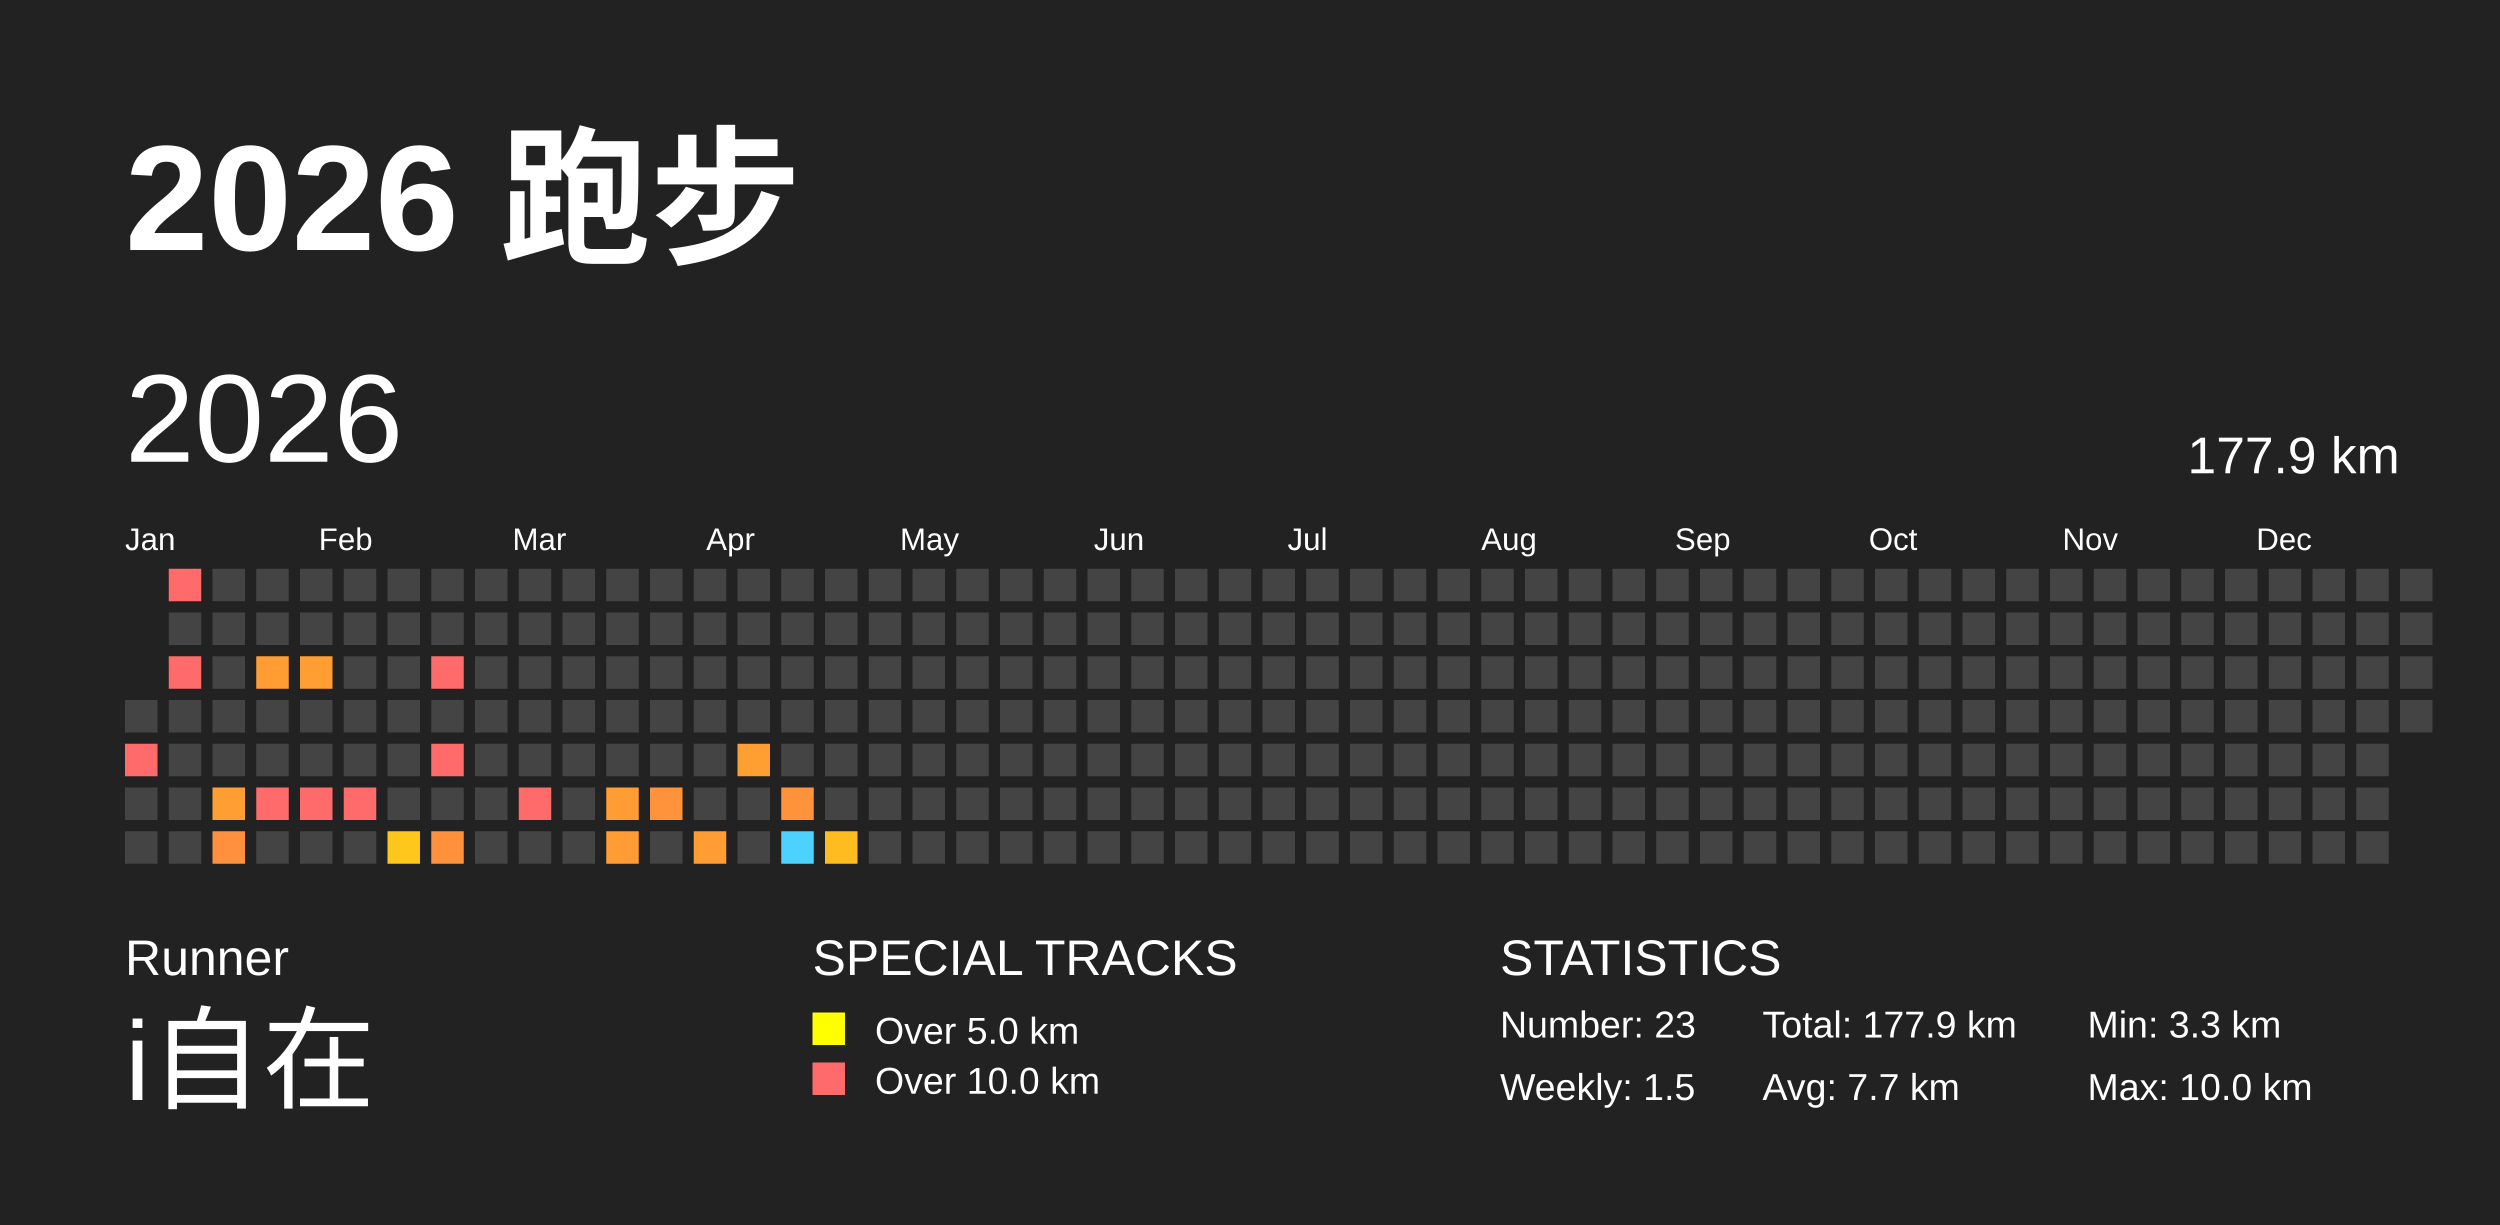
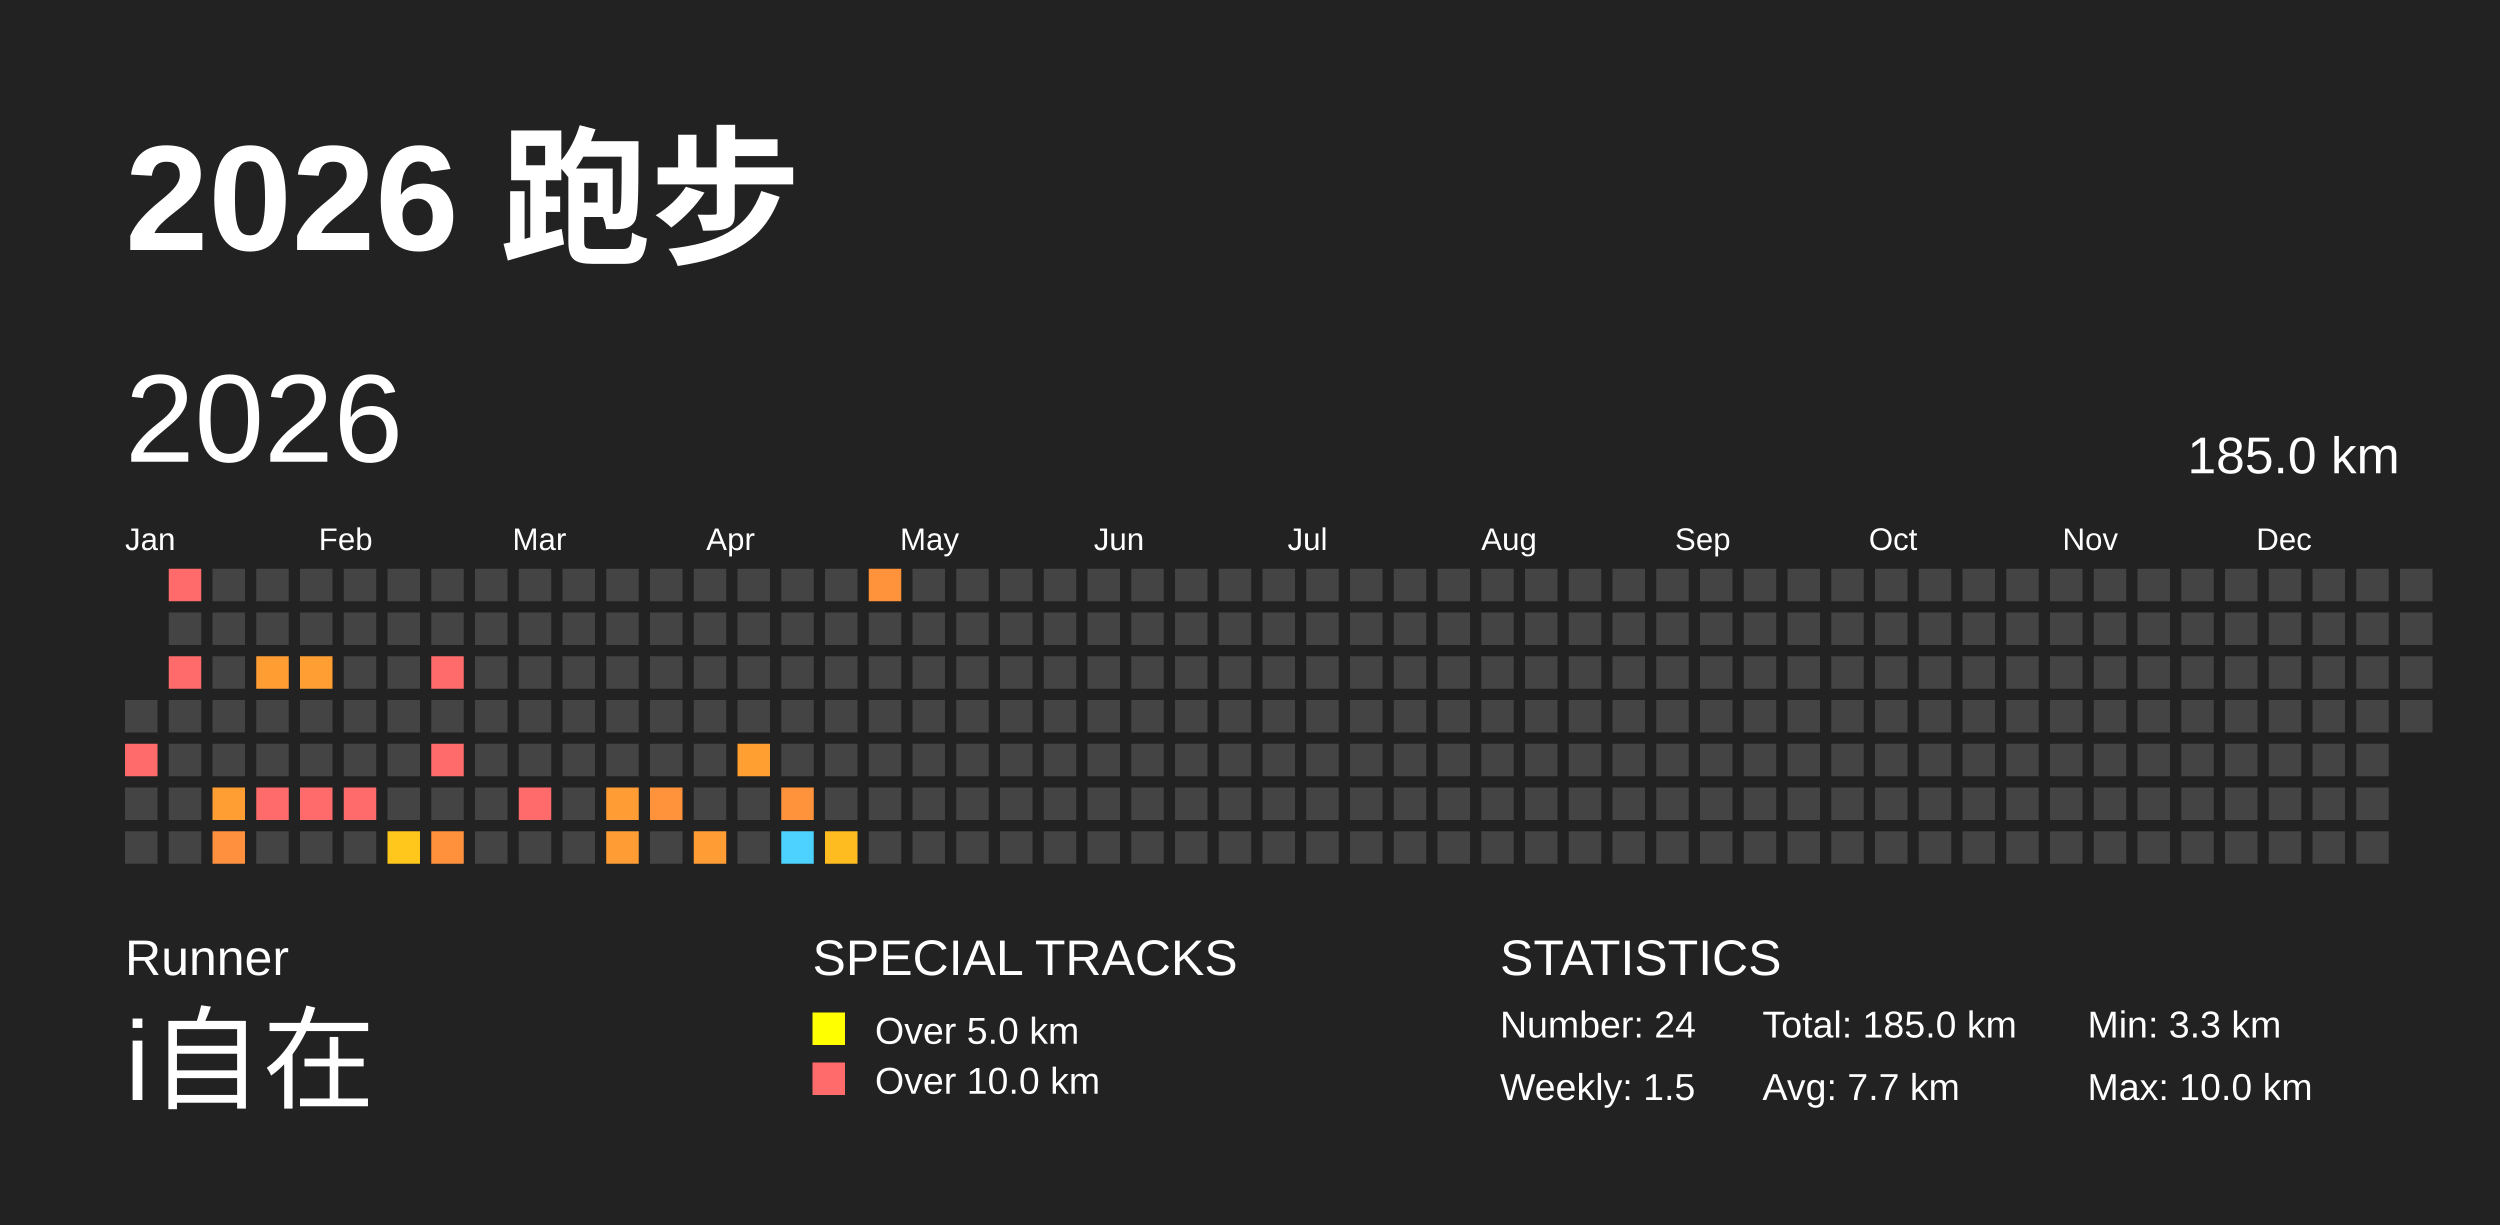
<svg xmlns="http://www.w3.org/2000/svg" baseProfile="full" height="98mm" version="1.1" viewBox="0,0,200,98" width="200mm">
  <defs />
  <rect fill="#222222" height="98" width="200" x="0" y="0" />
  <text fill="#FFFFFF" style="font-size:12px; font-family:Arial; font-weight:bold;" x="10" y="20">2026 跑步</text>
  <text fill="#FFFFFF" style="font-size:4px; font-family:Arial" x="10" y="78">Runner</text>
  <text fill="#FFFFFF" style="font-size:9px; font-family:Arial" x="10" y="88">i自在</text>
  <text fill="#FFFFFF" style="font-size:4px; font-family:Arial" x="65" y="78">SPECIAL TRACKS</text>
  <rect fill="#FFFF00" height="2.6" width="2.6" x="65" y="81" />
  <text fill="#FFFFFF" style="font-size:3px; font-family:Arial" x="70" y="83.5">Over 5.0 km</text>
  <rect fill="#FF6B6B" height="2.6" width="2.6" x="65" y="85" />
  <text fill="#FFFFFF" style="font-size:3px; font-family:Arial" x="70" y="87.5">Over 10.0 km</text>
  <text fill="#FFFFFF" style="font-size:4px; font-family:Arial" x="120" y="78">STATISTICS</text>
-   <text fill="#FFFFFF" style="font-size:3px; font-family:Arial" x="120" y="83">Number: 23</text>
+   <text fill="#FFFFFF" style="font-size:3px; font-family:Arial" x="120" y="83">Number: 24</text>
  <text fill="#FFFFFF" style="font-size:3px; font-family:Arial" x="120" y="88">Weekly: 1.5</text>
-   <text fill="#FFFFFF" style="font-size:3px; font-family:Arial" x="141" y="83">Total: 177.9 km</text>
+   <text fill="#FFFFFF" style="font-size:3px; font-family:Arial" x="141" y="83">Total: 185.0 km</text>
  <text fill="#FFFFFF" style="font-size:3px; font-family:Arial" x="141" y="88">Avg: 7.7 km</text>
  <text fill="#FFFFFF" style="font-size:3px; font-family:Arial" x="167" y="83">Min: 3.3 km</text>
  <text fill="#FFFFFF" style="font-size:3px; font-family:Arial" x="167" y="88">Max: 10.0 km</text>
  <text dominant-baseline="hanging" fill="#FFFFFF" style="font-size:10.0px; font-family:Arial;" x="10" y="30">2026</text>
-   <text dominant-baseline="hanging" fill="#FFFFFF" style="font-size:4.125px; font-family:Arial;" x="175" y="35">177.9 km</text>
+   <text dominant-baseline="hanging" fill="#FFFFFF" style="font-size:4.125px; font-family:Arial;" x="175" y="35">185.0 km</text>
  <text fill="#FFFFFF" style="font-size:2.5px; font-family:Arial" x="10.0" y="44">Jan</text>
  <text fill="#FFFFFF" style="font-size:2.5px; font-family:Arial" x="25.5" y="44">Feb</text>
  <text fill="#FFFFFF" style="font-size:2.5px; font-family:Arial" x="41.0" y="44">Mar</text>
  <text fill="#FFFFFF" style="font-size:2.5px; font-family:Arial" x="56.5" y="44">Apr</text>
  <text fill="#FFFFFF" style="font-size:2.5px; font-family:Arial" x="72.0" y="44">May</text>
  <text fill="#FFFFFF" style="font-size:2.5px; font-family:Arial" x="87.5" y="44">Jun</text>
  <text fill="#FFFFFF" style="font-size:2.5px; font-family:Arial" x="103.0" y="44">Jul</text>
  <text fill="#FFFFFF" style="font-size:2.5px; font-family:Arial" x="118.5" y="44">Aug</text>
  <text fill="#FFFFFF" style="font-size:2.5px; font-family:Arial" x="134.0" y="44">Sep</text>
  <text fill="#FFFFFF" style="font-size:2.5px; font-family:Arial" x="149.5" y="44">Oct</text>
  <text fill="#FFFFFF" style="font-size:2.5px; font-family:Arial" x="165.0" y="44">Nov</text>
  <text fill="#FFFFFF" style="font-size:2.5px; font-family:Arial" x="180.5" y="44">Dec</text>
  <rect fill="#444444" height="2.6" width="2.6" x="10.0" y="56.0" />
  <rect fill="#FF6B6B" height="2.6" width="2.6" x="10.0" y="59.5" />
  <rect fill="#444444" height="2.6" width="2.6" x="10.0" y="63.0" />
  <rect fill="#444444" height="2.6" width="2.6" x="10.0" y="66.5" />
  <rect fill="#FF6B6B" height="2.6" width="2.6" x="13.5" y="45.5" />
  <rect fill="#444444" height="2.6" width="2.6" x="13.5" y="49.0" />
  <rect fill="#FF6B6B" height="2.6" width="2.6" x="13.5" y="52.5" />
  <rect fill="#444444" height="2.6" width="2.6" x="13.5" y="56.0" />
  <rect fill="#444444" height="2.6" width="2.6" x="13.5" y="59.5" />
  <rect fill="#444444" height="2.6" width="2.6" x="13.5" y="63.0" />
  <rect fill="#444444" height="2.6" width="2.6" x="13.5" y="66.5" />
  <rect fill="#444444" height="2.6" width="2.6" x="17.0" y="45.5" />
  <rect fill="#444444" height="2.6" width="2.6" x="17.0" y="49.0" />
  <rect fill="#444444" height="2.6" width="2.6" x="17.0" y="52.5" />
  <rect fill="#444444" height="2.6" width="2.6" x="17.0" y="56.0" />
  <rect fill="#444444" height="2.6" width="2.6" x="17.0" y="59.5" />
  <rect fill="#ff9e33" height="2.6" width="2.6" x="17.0" y="63.0" />
  <rect fill="#ff903d" height="2.6" width="2.6" x="17.0" y="66.5" />
  <rect fill="#444444" height="2.6" width="2.6" x="20.5" y="45.5" />
  <rect fill="#444444" height="2.6" width="2.6" x="20.5" y="49.0" />
  <rect fill="#ff9d33" height="2.6" width="2.6" x="20.5" y="52.5" />
  <rect fill="#444444" height="2.6" width="2.6" x="20.5" y="56.0" />
  <rect fill="#444444" height="2.6" width="2.6" x="20.5" y="59.5" />
  <rect fill="#FF6B6B" height="2.6" width="2.6" x="20.5" y="63.0" />
  <rect fill="#444444" height="2.6" width="2.6" x="20.5" y="66.5" />
  <rect fill="#444444" height="2.6" width="2.6" x="24.0" y="45.5" />
  <rect fill="#444444" height="2.6" width="2.6" x="24.0" y="49.0" />
  <rect fill="#ff9e33" height="2.6" width="2.6" x="24.0" y="52.5" />
  <rect fill="#444444" height="2.6" width="2.6" x="24.0" y="56.0" />
  <rect fill="#444444" height="2.6" width="2.6" x="24.0" y="59.5" />
  <rect fill="#FF6B6B" height="2.6" width="2.6" x="24.0" y="63.0" />
  <rect fill="#444444" height="2.6" width="2.6" x="24.0" y="66.5" />
  <rect fill="#444444" height="2.6" width="2.6" x="27.5" y="45.5" />
  <rect fill="#444444" height="2.6" width="2.6" x="27.5" y="49.0" />
  <rect fill="#444444" height="2.6" width="2.6" x="27.5" y="52.5" />
  <rect fill="#444444" height="2.6" width="2.6" x="27.5" y="56.0" />
  <rect fill="#444444" height="2.6" width="2.6" x="27.5" y="59.5" />
  <rect fill="#FF6B6B" height="2.6" width="2.6" x="27.5" y="63.0" />
  <rect fill="#444444" height="2.6" width="2.6" x="27.5" y="66.5" />
  <rect fill="#444444" height="2.6" width="2.6" x="31.0" y="45.5" />
  <rect fill="#444444" height="2.6" width="2.6" x="31.0" y="49.0" />
  <rect fill="#444444" height="2.6" width="2.6" x="31.0" y="52.5" />
  <rect fill="#444444" height="2.6" width="2.6" x="31.0" y="56.0" />
  <rect fill="#444444" height="2.6" width="2.6" x="31.0" y="59.5" />
  <rect fill="#444444" height="2.6" width="2.6" x="31.0" y="63.0" />
  <rect fill="#ffc61b" height="2.6" width="2.6" x="31.0" y="66.5" />
  <rect fill="#444444" height="2.6" width="2.6" x="34.5" y="45.5" />
  <rect fill="#444444" height="2.6" width="2.6" x="34.5" y="49.0" />
  <rect fill="#FF6B6B" height="2.6" width="2.6" x="34.5" y="52.5" />
  <rect fill="#444444" height="2.6" width="2.6" x="34.5" y="56.0" />
  <rect fill="#FF6B6B" height="2.6" width="2.6" x="34.5" y="59.5" />
  <rect fill="#444444" height="2.6" width="2.6" x="34.5" y="63.0" />
  <rect fill="#ff913d" height="2.6" width="2.6" x="34.5" y="66.5" />
  <rect fill="#444444" height="2.6" width="2.6" x="38.0" y="45.5" />
  <rect fill="#444444" height="2.6" width="2.6" x="38.0" y="49.0" />
  <rect fill="#444444" height="2.6" width="2.6" x="38.0" y="52.5" />
  <rect fill="#444444" height="2.6" width="2.6" x="38.0" y="56.0" />
  <rect fill="#444444" height="2.6" width="2.6" x="38.0" y="59.5" />
  <rect fill="#444444" height="2.6" width="2.6" x="38.0" y="63.0" />
  <rect fill="#444444" height="2.6" width="2.6" x="38.0" y="66.5" />
  <rect fill="#444444" height="2.6" width="2.6" x="41.5" y="45.5" />
  <rect fill="#444444" height="2.6" width="2.6" x="41.5" y="49.0" />
  <rect fill="#444444" height="2.6" width="2.6" x="41.5" y="52.5" />
  <rect fill="#444444" height="2.6" width="2.6" x="41.5" y="56.0" />
  <rect fill="#444444" height="2.6" width="2.6" x="41.5" y="59.5" />
  <rect fill="#FF6B6B" height="2.6" width="2.6" x="41.5" y="63.0" />
  <rect fill="#444444" height="2.6" width="2.6" x="41.5" y="66.5" />
  <rect fill="#444444" height="2.6" width="2.6" x="45.0" y="45.5" />
  <rect fill="#444444" height="2.6" width="2.6" x="45.0" y="49.0" />
  <rect fill="#444444" height="2.6" width="2.6" x="45.0" y="52.5" />
  <rect fill="#444444" height="2.6" width="2.6" x="45.0" y="56.0" />
  <rect fill="#444444" height="2.6" width="2.6" x="45.0" y="59.5" />
  <rect fill="#444444" height="2.6" width="2.6" x="45.0" y="63.0" />
  <rect fill="#444444" height="2.6" width="2.6" x="45.0" y="66.5" />
  <rect fill="#444444" height="2.6" width="2.6" x="48.5" y="45.5" />
  <rect fill="#444444" height="2.6" width="2.6" x="48.5" y="49.0" />
  <rect fill="#444444" height="2.6" width="2.6" x="48.5" y="52.5" />
  <rect fill="#444444" height="2.6" width="2.6" x="48.5" y="56.0" />
  <rect fill="#444444" height="2.6" width="2.6" x="48.5" y="59.5" />
  <rect fill="#ff9c34" height="2.6" width="2.6" x="48.5" y="63.0" />
  <rect fill="#ff9d34" height="2.6" width="2.6" x="48.5" y="66.5" />
  <rect fill="#444444" height="2.6" width="2.6" x="52.0" y="45.5" />
  <rect fill="#444444" height="2.6" width="2.6" x="52.0" y="49.0" />
  <rect fill="#444444" height="2.6" width="2.6" x="52.0" y="52.5" />
  <rect fill="#444444" height="2.6" width="2.6" x="52.0" y="56.0" />
  <rect fill="#444444" height="2.6" width="2.6" x="52.0" y="59.5" />
  <rect fill="#ff933b" height="2.6" width="2.6" x="52.0" y="63.0" />
  <rect fill="#444444" height="2.6" width="2.6" x="52.0" y="66.5" />
  <rect fill="#444444" height="2.6" width="2.6" x="55.5" y="45.5" />
  <rect fill="#444444" height="2.6" width="2.6" x="55.5" y="49.0" />
  <rect fill="#444444" height="2.6" width="2.6" x="55.5" y="52.5" />
  <rect fill="#444444" height="2.6" width="2.6" x="55.5" y="56.0" />
  <rect fill="#444444" height="2.6" width="2.6" x="55.5" y="59.5" />
  <rect fill="#444444" height="2.6" width="2.6" x="55.5" y="63.0" />
  <rect fill="#ff9c34" height="2.6" width="2.6" x="55.5" y="66.5" />
  <rect fill="#444444" height="2.6" width="2.6" x="59.0" y="45.5" />
  <rect fill="#444444" height="2.6" width="2.6" x="59.0" y="49.0" />
  <rect fill="#444444" height="2.6" width="2.6" x="59.0" y="52.5" />
  <rect fill="#444444" height="2.6" width="2.6" x="59.0" y="56.0" />
  <rect fill="#ff9f32" height="2.6" width="2.6" x="59.0" y="59.5" />
  <rect fill="#444444" height="2.6" width="2.6" x="59.0" y="63.0" />
  <rect fill="#444444" height="2.6" width="2.6" x="59.0" y="66.5" />
  <rect fill="#444444" height="2.6" width="2.6" x="62.5" y="45.5" />
  <rect fill="#444444" height="2.6" width="2.6" x="62.5" y="49.0" />
  <rect fill="#444444" height="2.6" width="2.6" x="62.5" y="52.5" />
  <rect fill="#444444" height="2.6" width="2.6" x="62.5" y="56.0" />
  <rect fill="#444444" height="2.6" width="2.6" x="62.5" y="59.5" />
  <rect fill="#ff933b" height="2.6" width="2.6" x="62.5" y="63.0" />
  <rect fill="#4dd2ff" height="2.6" width="2.6" x="62.5" y="66.5" />
  <rect fill="#444444" height="2.6" width="2.6" x="66.0" y="45.5" />
  <rect fill="#444444" height="2.6" width="2.6" x="66.0" y="49.0" />
  <rect fill="#444444" height="2.6" width="2.6" x="66.0" y="52.5" />
  <rect fill="#444444" height="2.6" width="2.6" x="66.0" y="56.0" />
  <rect fill="#444444" height="2.6" width="2.6" x="66.0" y="59.5" />
  <rect fill="#444444" height="2.6" width="2.6" x="66.0" y="63.0" />
  <rect fill="#ffbc20" height="2.6" width="2.6" x="66.0" y="66.5" />
-   <rect fill="#444444" height="2.6" width="2.6" x="69.5" y="45.5" />
+   <rect fill="#ff933b" height="2.6" width="2.6" x="69.5" y="45.5" />
  <rect fill="#444444" height="2.6" width="2.6" x="69.5" y="49.0" />
  <rect fill="#444444" height="2.6" width="2.6" x="69.5" y="52.5" />
  <rect fill="#444444" height="2.6" width="2.6" x="69.5" y="56.0" />
  <rect fill="#444444" height="2.6" width="2.6" x="69.5" y="59.5" />
  <rect fill="#444444" height="2.6" width="2.6" x="69.5" y="63.0" />
  <rect fill="#444444" height="2.6" width="2.6" x="69.5" y="66.5" />
  <rect fill="#444444" height="2.6" width="2.6" x="73.0" y="45.5" />
  <rect fill="#444444" height="2.6" width="2.6" x="73.0" y="49.0" />
  <rect fill="#444444" height="2.6" width="2.6" x="73.0" y="52.5" />
  <rect fill="#444444" height="2.6" width="2.6" x="73.0" y="56.0" />
  <rect fill="#444444" height="2.6" width="2.6" x="73.0" y="59.5" />
  <rect fill="#444444" height="2.6" width="2.6" x="73.0" y="63.0" />
  <rect fill="#444444" height="2.6" width="2.6" x="73.0" y="66.5" />
  <rect fill="#444444" height="2.6" width="2.6" x="76.5" y="45.5" />
  <rect fill="#444444" height="2.6" width="2.6" x="76.5" y="49.0" />
  <rect fill="#444444" height="2.6" width="2.6" x="76.5" y="52.5" />
  <rect fill="#444444" height="2.6" width="2.6" x="76.5" y="56.0" />
  <rect fill="#444444" height="2.6" width="2.6" x="76.5" y="59.5" />
  <rect fill="#444444" height="2.6" width="2.6" x="76.5" y="63.0" />
  <rect fill="#444444" height="2.6" width="2.6" x="76.5" y="66.5" />
  <rect fill="#444444" height="2.6" width="2.6" x="80.0" y="45.5" />
  <rect fill="#444444" height="2.6" width="2.6" x="80.0" y="49.0" />
  <rect fill="#444444" height="2.6" width="2.6" x="80.0" y="52.5" />
  <rect fill="#444444" height="2.6" width="2.6" x="80.0" y="56.0" />
  <rect fill="#444444" height="2.6" width="2.6" x="80.0" y="59.5" />
  <rect fill="#444444" height="2.6" width="2.6" x="80.0" y="63.0" />
  <rect fill="#444444" height="2.6" width="2.6" x="80.0" y="66.5" />
  <rect fill="#444444" height="2.6" width="2.6" x="83.5" y="45.5" />
  <rect fill="#444444" height="2.6" width="2.6" x="83.5" y="49.0" />
  <rect fill="#444444" height="2.6" width="2.6" x="83.5" y="52.5" />
  <rect fill="#444444" height="2.6" width="2.6" x="83.5" y="56.0" />
  <rect fill="#444444" height="2.6" width="2.6" x="83.5" y="59.5" />
  <rect fill="#444444" height="2.6" width="2.6" x="83.5" y="63.0" />
  <rect fill="#444444" height="2.6" width="2.6" x="83.5" y="66.5" />
  <rect fill="#444444" height="2.6" width="2.6" x="87.0" y="45.5" />
  <rect fill="#444444" height="2.6" width="2.6" x="87.0" y="49.0" />
  <rect fill="#444444" height="2.6" width="2.6" x="87.0" y="52.5" />
  <rect fill="#444444" height="2.6" width="2.6" x="87.0" y="56.0" />
  <rect fill="#444444" height="2.6" width="2.6" x="87.0" y="59.5" />
  <rect fill="#444444" height="2.6" width="2.6" x="87.0" y="63.0" />
  <rect fill="#444444" height="2.6" width="2.6" x="87.0" y="66.5" />
  <rect fill="#444444" height="2.6" width="2.6" x="90.5" y="45.5" />
  <rect fill="#444444" height="2.6" width="2.6" x="90.5" y="49.0" />
  <rect fill="#444444" height="2.6" width="2.6" x="90.5" y="52.5" />
  <rect fill="#444444" height="2.6" width="2.6" x="90.5" y="56.0" />
  <rect fill="#444444" height="2.6" width="2.6" x="90.5" y="59.5" />
  <rect fill="#444444" height="2.6" width="2.6" x="90.5" y="63.0" />
  <rect fill="#444444" height="2.6" width="2.6" x="90.5" y="66.5" />
  <rect fill="#444444" height="2.6" width="2.6" x="94.0" y="45.5" />
  <rect fill="#444444" height="2.6" width="2.6" x="94.0" y="49.0" />
  <rect fill="#444444" height="2.6" width="2.6" x="94.0" y="52.5" />
  <rect fill="#444444" height="2.6" width="2.6" x="94.0" y="56.0" />
  <rect fill="#444444" height="2.6" width="2.6" x="94.0" y="59.5" />
  <rect fill="#444444" height="2.6" width="2.6" x="94.0" y="63.0" />
  <rect fill="#444444" height="2.6" width="2.6" x="94.0" y="66.5" />
  <rect fill="#444444" height="2.6" width="2.6" x="97.5" y="45.5" />
  <rect fill="#444444" height="2.6" width="2.6" x="97.5" y="49.0" />
  <rect fill="#444444" height="2.6" width="2.6" x="97.5" y="52.5" />
  <rect fill="#444444" height="2.6" width="2.6" x="97.5" y="56.0" />
  <rect fill="#444444" height="2.6" width="2.6" x="97.5" y="59.5" />
  <rect fill="#444444" height="2.6" width="2.6" x="97.5" y="63.0" />
  <rect fill="#444444" height="2.6" width="2.6" x="97.5" y="66.5" />
  <rect fill="#444444" height="2.6" width="2.6" x="101.0" y="45.5" />
  <rect fill="#444444" height="2.6" width="2.6" x="101.0" y="49.0" />
  <rect fill="#444444" height="2.6" width="2.6" x="101.0" y="52.5" />
  <rect fill="#444444" height="2.6" width="2.6" x="101.0" y="56.0" />
  <rect fill="#444444" height="2.6" width="2.6" x="101.0" y="59.5" />
  <rect fill="#444444" height="2.6" width="2.6" x="101.0" y="63.0" />
  <rect fill="#444444" height="2.6" width="2.6" x="101.0" y="66.5" />
  <rect fill="#444444" height="2.6" width="2.6" x="104.5" y="45.5" />
  <rect fill="#444444" height="2.6" width="2.6" x="104.5" y="49.0" />
  <rect fill="#444444" height="2.6" width="2.6" x="104.5" y="52.5" />
  <rect fill="#444444" height="2.6" width="2.6" x="104.5" y="56.0" />
  <rect fill="#444444" height="2.6" width="2.6" x="104.5" y="59.5" />
  <rect fill="#444444" height="2.6" width="2.6" x="104.5" y="63.0" />
  <rect fill="#444444" height="2.6" width="2.6" x="104.5" y="66.5" />
  <rect fill="#444444" height="2.6" width="2.6" x="108.0" y="45.5" />
  <rect fill="#444444" height="2.6" width="2.6" x="108.0" y="49.0" />
  <rect fill="#444444" height="2.6" width="2.6" x="108.0" y="52.5" />
  <rect fill="#444444" height="2.6" width="2.6" x="108.0" y="56.0" />
  <rect fill="#444444" height="2.6" width="2.6" x="108.0" y="59.5" />
  <rect fill="#444444" height="2.6" width="2.6" x="108.0" y="63.0" />
  <rect fill="#444444" height="2.6" width="2.6" x="108.0" y="66.5" />
  <rect fill="#444444" height="2.6" width="2.6" x="111.5" y="45.5" />
  <rect fill="#444444" height="2.6" width="2.6" x="111.5" y="49.0" />
  <rect fill="#444444" height="2.6" width="2.6" x="111.5" y="52.5" />
  <rect fill="#444444" height="2.6" width="2.6" x="111.5" y="56.0" />
  <rect fill="#444444" height="2.6" width="2.6" x="111.5" y="59.5" />
  <rect fill="#444444" height="2.6" width="2.6" x="111.5" y="63.0" />
  <rect fill="#444444" height="2.6" width="2.6" x="111.5" y="66.5" />
  <rect fill="#444444" height="2.6" width="2.6" x="115.0" y="45.5" />
  <rect fill="#444444" height="2.6" width="2.6" x="115.0" y="49.0" />
  <rect fill="#444444" height="2.6" width="2.6" x="115.0" y="52.5" />
  <rect fill="#444444" height="2.6" width="2.6" x="115.0" y="56.0" />
  <rect fill="#444444" height="2.6" width="2.6" x="115.0" y="59.5" />
  <rect fill="#444444" height="2.6" width="2.6" x="115.0" y="63.0" />
  <rect fill="#444444" height="2.6" width="2.6" x="115.0" y="66.5" />
  <rect fill="#444444" height="2.6" width="2.6" x="118.5" y="45.5" />
  <rect fill="#444444" height="2.6" width="2.6" x="118.5" y="49.0" />
  <rect fill="#444444" height="2.6" width="2.6" x="118.5" y="52.5" />
  <rect fill="#444444" height="2.6" width="2.6" x="118.5" y="56.0" />
  <rect fill="#444444" height="2.6" width="2.6" x="118.5" y="59.5" />
  <rect fill="#444444" height="2.6" width="2.6" x="118.5" y="63.0" />
  <rect fill="#444444" height="2.6" width="2.6" x="118.5" y="66.5" />
  <rect fill="#444444" height="2.6" width="2.6" x="122.0" y="45.5" />
  <rect fill="#444444" height="2.6" width="2.6" x="122.0" y="49.0" />
  <rect fill="#444444" height="2.6" width="2.6" x="122.0" y="52.5" />
  <rect fill="#444444" height="2.6" width="2.6" x="122.0" y="56.0" />
  <rect fill="#444444" height="2.6" width="2.6" x="122.0" y="59.5" />
  <rect fill="#444444" height="2.6" width="2.6" x="122.0" y="63.0" />
  <rect fill="#444444" height="2.6" width="2.6" x="122.0" y="66.5" />
  <rect fill="#444444" height="2.6" width="2.6" x="125.5" y="45.5" />
  <rect fill="#444444" height="2.6" width="2.6" x="125.5" y="49.0" />
  <rect fill="#444444" height="2.6" width="2.6" x="125.5" y="52.5" />
  <rect fill="#444444" height="2.6" width="2.6" x="125.5" y="56.0" />
  <rect fill="#444444" height="2.6" width="2.6" x="125.5" y="59.5" />
  <rect fill="#444444" height="2.6" width="2.6" x="125.5" y="63.0" />
  <rect fill="#444444" height="2.6" width="2.6" x="125.5" y="66.5" />
  <rect fill="#444444" height="2.6" width="2.6" x="129.0" y="45.5" />
  <rect fill="#444444" height="2.6" width="2.6" x="129.0" y="49.0" />
  <rect fill="#444444" height="2.6" width="2.6" x="129.0" y="52.5" />
  <rect fill="#444444" height="2.6" width="2.6" x="129.0" y="56.0" />
  <rect fill="#444444" height="2.6" width="2.6" x="129.0" y="59.5" />
  <rect fill="#444444" height="2.6" width="2.6" x="129.0" y="63.0" />
  <rect fill="#444444" height="2.6" width="2.6" x="129.0" y="66.5" />
  <rect fill="#444444" height="2.6" width="2.6" x="132.5" y="45.5" />
  <rect fill="#444444" height="2.6" width="2.6" x="132.5" y="49.0" />
  <rect fill="#444444" height="2.6" width="2.6" x="132.5" y="52.5" />
  <rect fill="#444444" height="2.6" width="2.6" x="132.5" y="56.0" />
  <rect fill="#444444" height="2.6" width="2.6" x="132.5" y="59.5" />
  <rect fill="#444444" height="2.6" width="2.6" x="132.5" y="63.0" />
  <rect fill="#444444" height="2.6" width="2.6" x="132.5" y="66.5" />
  <rect fill="#444444" height="2.6" width="2.6" x="136.0" y="45.5" />
  <rect fill="#444444" height="2.6" width="2.6" x="136.0" y="49.0" />
  <rect fill="#444444" height="2.6" width="2.6" x="136.0" y="52.5" />
  <rect fill="#444444" height="2.6" width="2.6" x="136.0" y="56.0" />
  <rect fill="#444444" height="2.6" width="2.6" x="136.0" y="59.5" />
  <rect fill="#444444" height="2.6" width="2.6" x="136.0" y="63.0" />
  <rect fill="#444444" height="2.6" width="2.6" x="136.0" y="66.5" />
  <rect fill="#444444" height="2.6" width="2.6" x="139.5" y="45.5" />
  <rect fill="#444444" height="2.6" width="2.6" x="139.5" y="49.0" />
  <rect fill="#444444" height="2.6" width="2.6" x="139.5" y="52.5" />
  <rect fill="#444444" height="2.6" width="2.6" x="139.5" y="56.0" />
  <rect fill="#444444" height="2.6" width="2.6" x="139.5" y="59.5" />
  <rect fill="#444444" height="2.6" width="2.6" x="139.5" y="63.0" />
  <rect fill="#444444" height="2.6" width="2.6" x="139.5" y="66.5" />
  <rect fill="#444444" height="2.6" width="2.6" x="143.0" y="45.5" />
  <rect fill="#444444" height="2.6" width="2.6" x="143.0" y="49.0" />
  <rect fill="#444444" height="2.6" width="2.6" x="143.0" y="52.5" />
  <rect fill="#444444" height="2.6" width="2.6" x="143.0" y="56.0" />
  <rect fill="#444444" height="2.6" width="2.6" x="143.0" y="59.5" />
  <rect fill="#444444" height="2.6" width="2.6" x="143.0" y="63.0" />
  <rect fill="#444444" height="2.6" width="2.6" x="143.0" y="66.5" />
  <rect fill="#444444" height="2.6" width="2.6" x="146.5" y="45.5" />
  <rect fill="#444444" height="2.6" width="2.6" x="146.5" y="49.0" />
  <rect fill="#444444" height="2.6" width="2.6" x="146.5" y="52.5" />
  <rect fill="#444444" height="2.6" width="2.6" x="146.5" y="56.0" />
  <rect fill="#444444" height="2.6" width="2.6" x="146.5" y="59.5" />
  <rect fill="#444444" height="2.6" width="2.6" x="146.5" y="63.0" />
  <rect fill="#444444" height="2.6" width="2.6" x="146.5" y="66.5" />
  <rect fill="#444444" height="2.6" width="2.6" x="150.0" y="45.5" />
  <rect fill="#444444" height="2.6" width="2.6" x="150.0" y="49.0" />
  <rect fill="#444444" height="2.6" width="2.6" x="150.0" y="52.5" />
  <rect fill="#444444" height="2.6" width="2.6" x="150.0" y="56.0" />
  <rect fill="#444444" height="2.6" width="2.6" x="150.0" y="59.5" />
  <rect fill="#444444" height="2.6" width="2.6" x="150.0" y="63.0" />
  <rect fill="#444444" height="2.6" width="2.6" x="150.0" y="66.5" />
  <rect fill="#444444" height="2.6" width="2.6" x="153.5" y="45.5" />
  <rect fill="#444444" height="2.6" width="2.6" x="153.5" y="49.0" />
  <rect fill="#444444" height="2.6" width="2.6" x="153.5" y="52.5" />
  <rect fill="#444444" height="2.6" width="2.6" x="153.5" y="56.0" />
  <rect fill="#444444" height="2.6" width="2.6" x="153.5" y="59.5" />
  <rect fill="#444444" height="2.6" width="2.6" x="153.5" y="63.0" />
  <rect fill="#444444" height="2.6" width="2.6" x="153.5" y="66.5" />
  <rect fill="#444444" height="2.6" width="2.6" x="157.0" y="45.5" />
  <rect fill="#444444" height="2.6" width="2.6" x="157.0" y="49.0" />
  <rect fill="#444444" height="2.6" width="2.6" x="157.0" y="52.5" />
  <rect fill="#444444" height="2.6" width="2.6" x="157.0" y="56.0" />
  <rect fill="#444444" height="2.6" width="2.6" x="157.0" y="59.5" />
  <rect fill="#444444" height="2.6" width="2.6" x="157.0" y="63.0" />
  <rect fill="#444444" height="2.6" width="2.6" x="157.0" y="66.5" />
  <rect fill="#444444" height="2.6" width="2.6" x="160.5" y="45.5" />
  <rect fill="#444444" height="2.6" width="2.6" x="160.5" y="49.0" />
  <rect fill="#444444" height="2.6" width="2.6" x="160.5" y="52.5" />
  <rect fill="#444444" height="2.6" width="2.6" x="160.5" y="56.0" />
  <rect fill="#444444" height="2.6" width="2.6" x="160.5" y="59.5" />
  <rect fill="#444444" height="2.6" width="2.6" x="160.5" y="63.0" />
  <rect fill="#444444" height="2.6" width="2.6" x="160.5" y="66.5" />
  <rect fill="#444444" height="2.6" width="2.6" x="164.0" y="45.5" />
  <rect fill="#444444" height="2.6" width="2.6" x="164.0" y="49.0" />
  <rect fill="#444444" height="2.6" width="2.6" x="164.0" y="52.5" />
  <rect fill="#444444" height="2.6" width="2.6" x="164.0" y="56.0" />
  <rect fill="#444444" height="2.6" width="2.6" x="164.0" y="59.5" />
  <rect fill="#444444" height="2.6" width="2.6" x="164.0" y="63.0" />
  <rect fill="#444444" height="2.6" width="2.6" x="164.0" y="66.5" />
  <rect fill="#444444" height="2.6" width="2.6" x="167.5" y="45.5" />
  <rect fill="#444444" height="2.6" width="2.6" x="167.5" y="49.0" />
  <rect fill="#444444" height="2.6" width="2.6" x="167.5" y="52.5" />
  <rect fill="#444444" height="2.6" width="2.6" x="167.5" y="56.0" />
  <rect fill="#444444" height="2.6" width="2.6" x="167.5" y="59.5" />
  <rect fill="#444444" height="2.6" width="2.6" x="167.5" y="63.0" />
  <rect fill="#444444" height="2.6" width="2.6" x="167.5" y="66.5" />
  <rect fill="#444444" height="2.6" width="2.6" x="171.0" y="45.5" />
  <rect fill="#444444" height="2.6" width="2.6" x="171.0" y="49.0" />
  <rect fill="#444444" height="2.6" width="2.6" x="171.0" y="52.5" />
  <rect fill="#444444" height="2.6" width="2.6" x="171.0" y="56.0" />
  <rect fill="#444444" height="2.6" width="2.6" x="171.0" y="59.5" />
  <rect fill="#444444" height="2.6" width="2.6" x="171.0" y="63.0" />
  <rect fill="#444444" height="2.6" width="2.6" x="171.0" y="66.5" />
  <rect fill="#444444" height="2.6" width="2.6" x="174.5" y="45.5" />
  <rect fill="#444444" height="2.6" width="2.6" x="174.5" y="49.0" />
  <rect fill="#444444" height="2.6" width="2.6" x="174.5" y="52.5" />
  <rect fill="#444444" height="2.6" width="2.6" x="174.5" y="56.0" />
  <rect fill="#444444" height="2.6" width="2.6" x="174.5" y="59.5" />
  <rect fill="#444444" height="2.6" width="2.6" x="174.5" y="63.0" />
  <rect fill="#444444" height="2.6" width="2.6" x="174.5" y="66.5" />
  <rect fill="#444444" height="2.6" width="2.6" x="178.0" y="45.5" />
  <rect fill="#444444" height="2.6" width="2.6" x="178.0" y="49.0" />
  <rect fill="#444444" height="2.6" width="2.6" x="178.0" y="52.5" />
  <rect fill="#444444" height="2.6" width="2.6" x="178.0" y="56.0" />
  <rect fill="#444444" height="2.6" width="2.6" x="178.0" y="59.5" />
  <rect fill="#444444" height="2.6" width="2.6" x="178.0" y="63.0" />
  <rect fill="#444444" height="2.6" width="2.6" x="178.0" y="66.5" />
  <rect fill="#444444" height="2.6" width="2.6" x="181.5" y="45.5" />
  <rect fill="#444444" height="2.6" width="2.6" x="181.5" y="49.0" />
  <rect fill="#444444" height="2.6" width="2.6" x="181.5" y="52.5" />
  <rect fill="#444444" height="2.6" width="2.6" x="181.5" y="56.0" />
  <rect fill="#444444" height="2.6" width="2.6" x="181.5" y="59.5" />
  <rect fill="#444444" height="2.6" width="2.6" x="181.5" y="63.0" />
  <rect fill="#444444" height="2.6" width="2.6" x="181.5" y="66.5" />
  <rect fill="#444444" height="2.6" width="2.6" x="185.0" y="45.5" />
  <rect fill="#444444" height="2.6" width="2.6" x="185.0" y="49.0" />
  <rect fill="#444444" height="2.6" width="2.6" x="185.0" y="52.5" />
  <rect fill="#444444" height="2.6" width="2.6" x="185.0" y="56.0" />
  <rect fill="#444444" height="2.6" width="2.6" x="185.0" y="59.5" />
  <rect fill="#444444" height="2.6" width="2.6" x="185.0" y="63.0" />
  <rect fill="#444444" height="2.6" width="2.6" x="185.0" y="66.5" />
  <rect fill="#444444" height="2.6" width="2.6" x="188.5" y="45.5" />
  <rect fill="#444444" height="2.6" width="2.6" x="188.5" y="49.0" />
  <rect fill="#444444" height="2.6" width="2.6" x="188.5" y="52.5" />
  <rect fill="#444444" height="2.6" width="2.6" x="188.5" y="56.0" />
  <rect fill="#444444" height="2.6" width="2.6" x="188.5" y="59.5" />
  <rect fill="#444444" height="2.6" width="2.6" x="188.5" y="63.0" />
  <rect fill="#444444" height="2.6" width="2.6" x="188.5" y="66.5" />
  <rect fill="#444444" height="2.6" width="2.6" x="192.0" y="45.5" />
  <rect fill="#444444" height="2.6" width="2.6" x="192.0" y="49.0" />
  <rect fill="#444444" height="2.6" width="2.6" x="192.0" y="52.5" />
  <rect fill="#444444" height="2.6" width="2.6" x="192.0" y="56.0" />
</svg>
